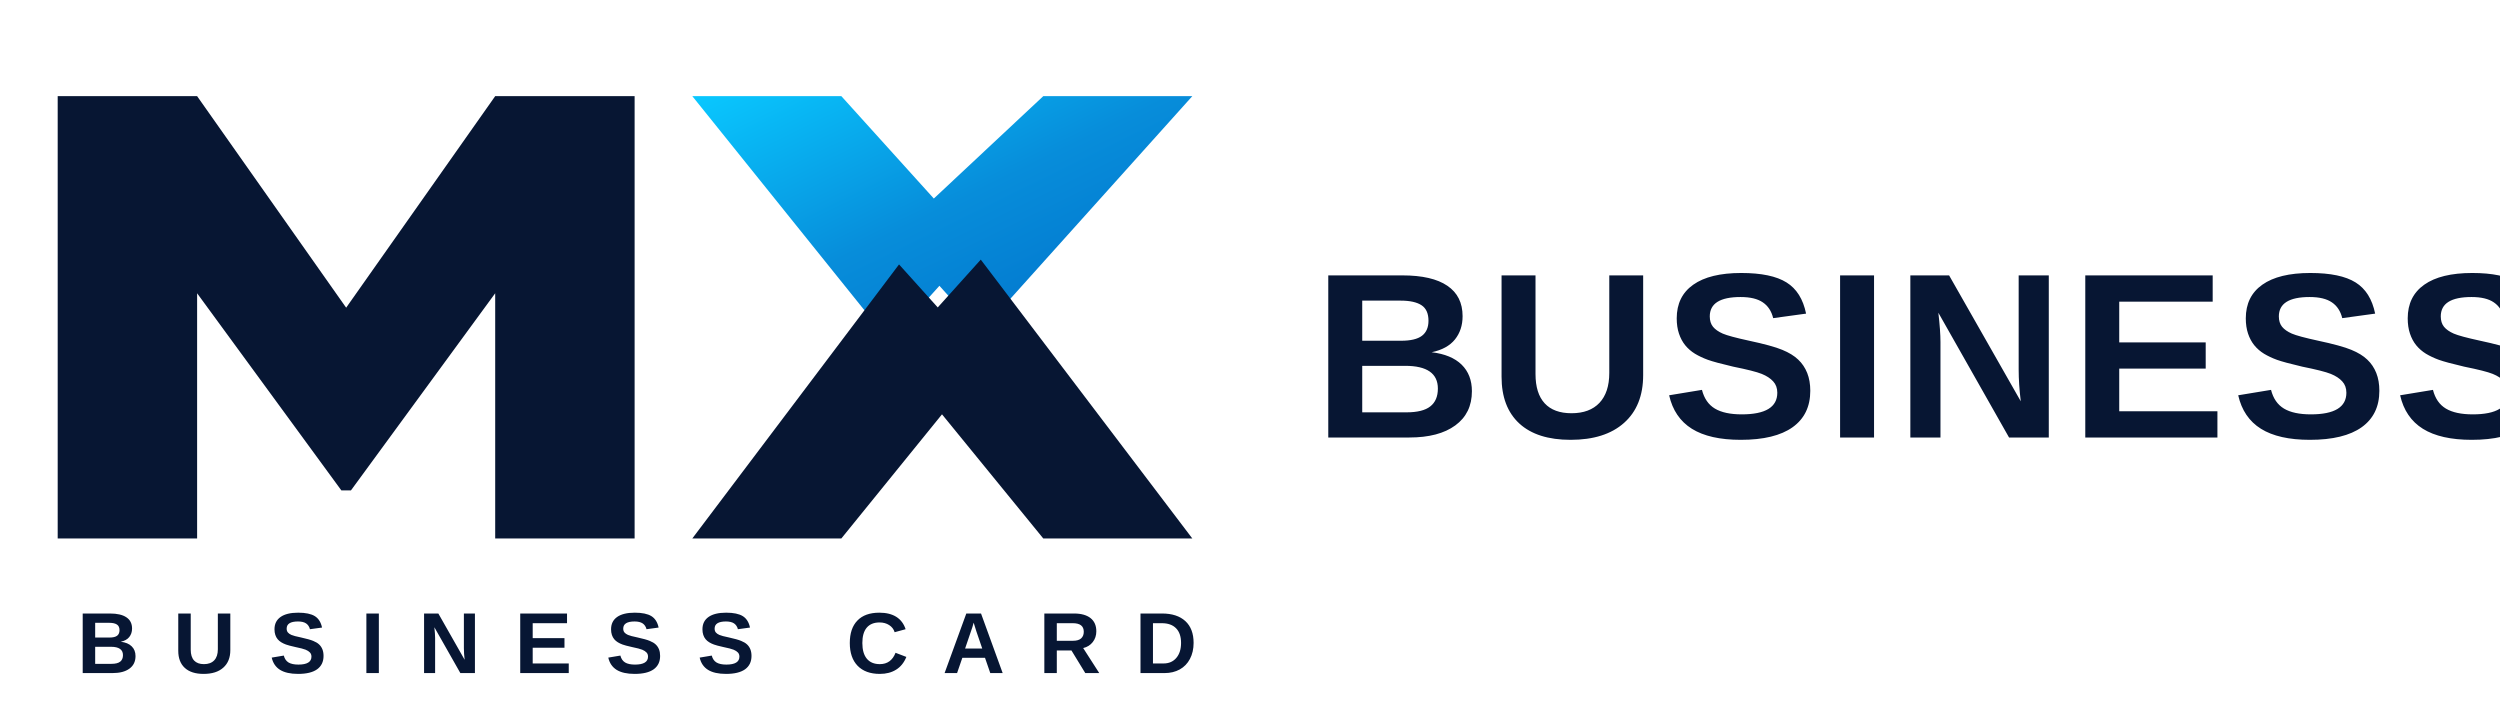
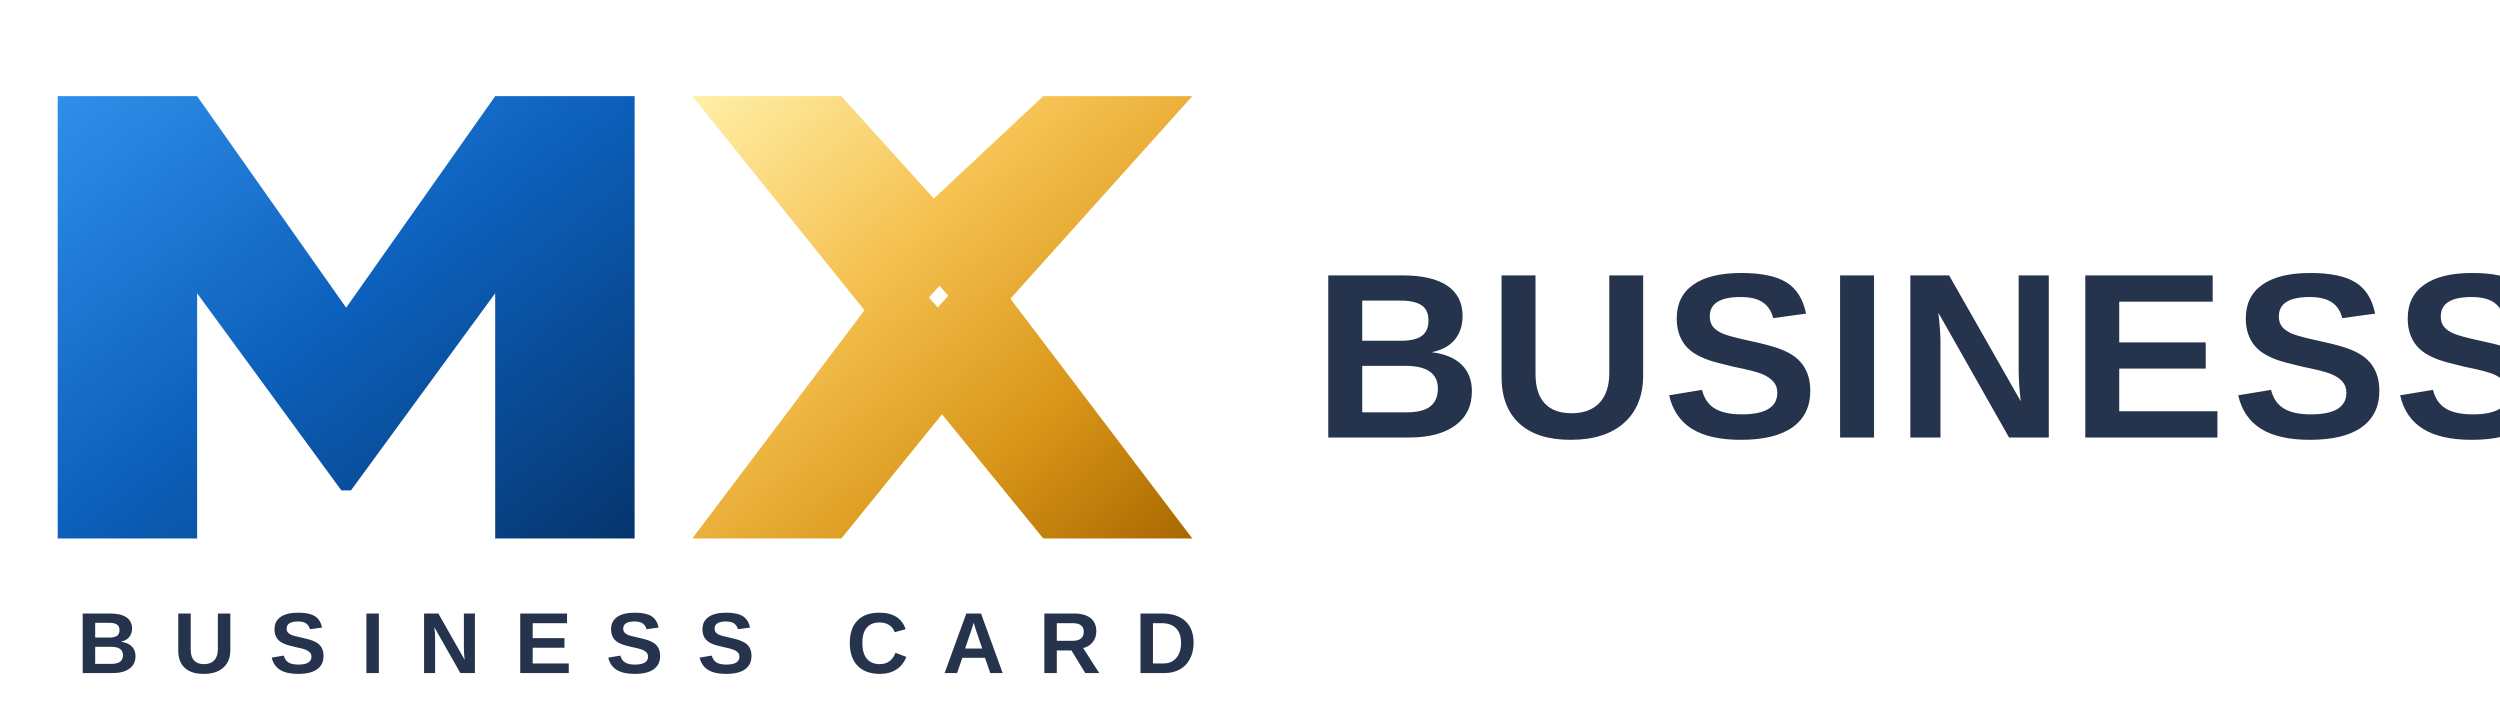
<svg xmlns="http://www.w3.org/2000/svg" viewBox="0 0 520 150" role="img" aria-labelledby="title desc">
  <defs>
-     <linearGradient id="xBlue" x1="0" y1="0" x2="1" y2="1">
-       <stop offset="0" stop-color="#09C8FF" />
-       <stop offset="0.48" stop-color="#078DDA" />
-       <stop offset="1" stop-color="#006CC8" />
+     <linearGradient id="mBlue" x1="0" y1="0" x2="1" y2="1">
+       <stop offset="0" stop-color="#2F8FEA" />
+       <stop offset="0.5" stop-color="#0C5FBA" />
+       <stop offset="1" stop-color="#06356E" />
+     </linearGradient>
+     <linearGradient id="xGold" x1="0" y1="0" x2="1" y2="1">
+       <stop offset="0" stop-color="#FFF0A8" />
+       <stop offset="0.38" stop-color="#F5C04F" />
+       <stop offset="0.72" stop-color="#D89518" />
+       <stop offset="1" stop-color="#A96800" />
    </linearGradient>
  </defs>
  <g transform="translate(12 8)">
-     <path fill="#071633" d="M0 12h29l31 44 31-44h29v92H91V53L61 94h-2L29 53v51H0z" />
-     <path fill="url(#xBlue)" d="M132 12h31l28 31-18 20zM205 12h31l-44 49-18-20z" />
-     <path fill="#071633" d="M174 66l18-20 44 58h-31zM132 104l43-57 18 20-30 37z" />
-     <text x="261" y="83" fill="#071633" font-family="Arial,Helvetica,sans-serif" font-size="49" font-weight="800" letter-spacing="1">BUSINESS CARD</text>
-     <text x="4" y="132" fill="#071633" font-family="Arial,Helvetica,sans-serif" font-size="18" font-weight="800" letter-spacing="7">BUSINESS CARD</text>
+     <path fill="url(#mBlue)" d="M0 12h29l31 44 31-44h29v92H91V53L61 94h-2L29 53v51H0z" />
+     <path fill="url(#xGold)" d="M132 12h31l28 31-18 20zM205 12h31l-44 49-18-20zM174 66l18-20 44 58h-31zM132 104l43-57 18 20-30 37z" />
+     <text x="261" y="83" fill="#25334D" font-family="Arial,Helvetica,sans-serif" font-size="49" font-weight="800" letter-spacing="1">BUSINESS CARD</text>
+     <text x="4" y="132" fill="#25334D" font-family="Arial,Helvetica,sans-serif" font-size="18" font-weight="800" letter-spacing="7">BUSINESS CARD</text>
  </g>
</svg>
